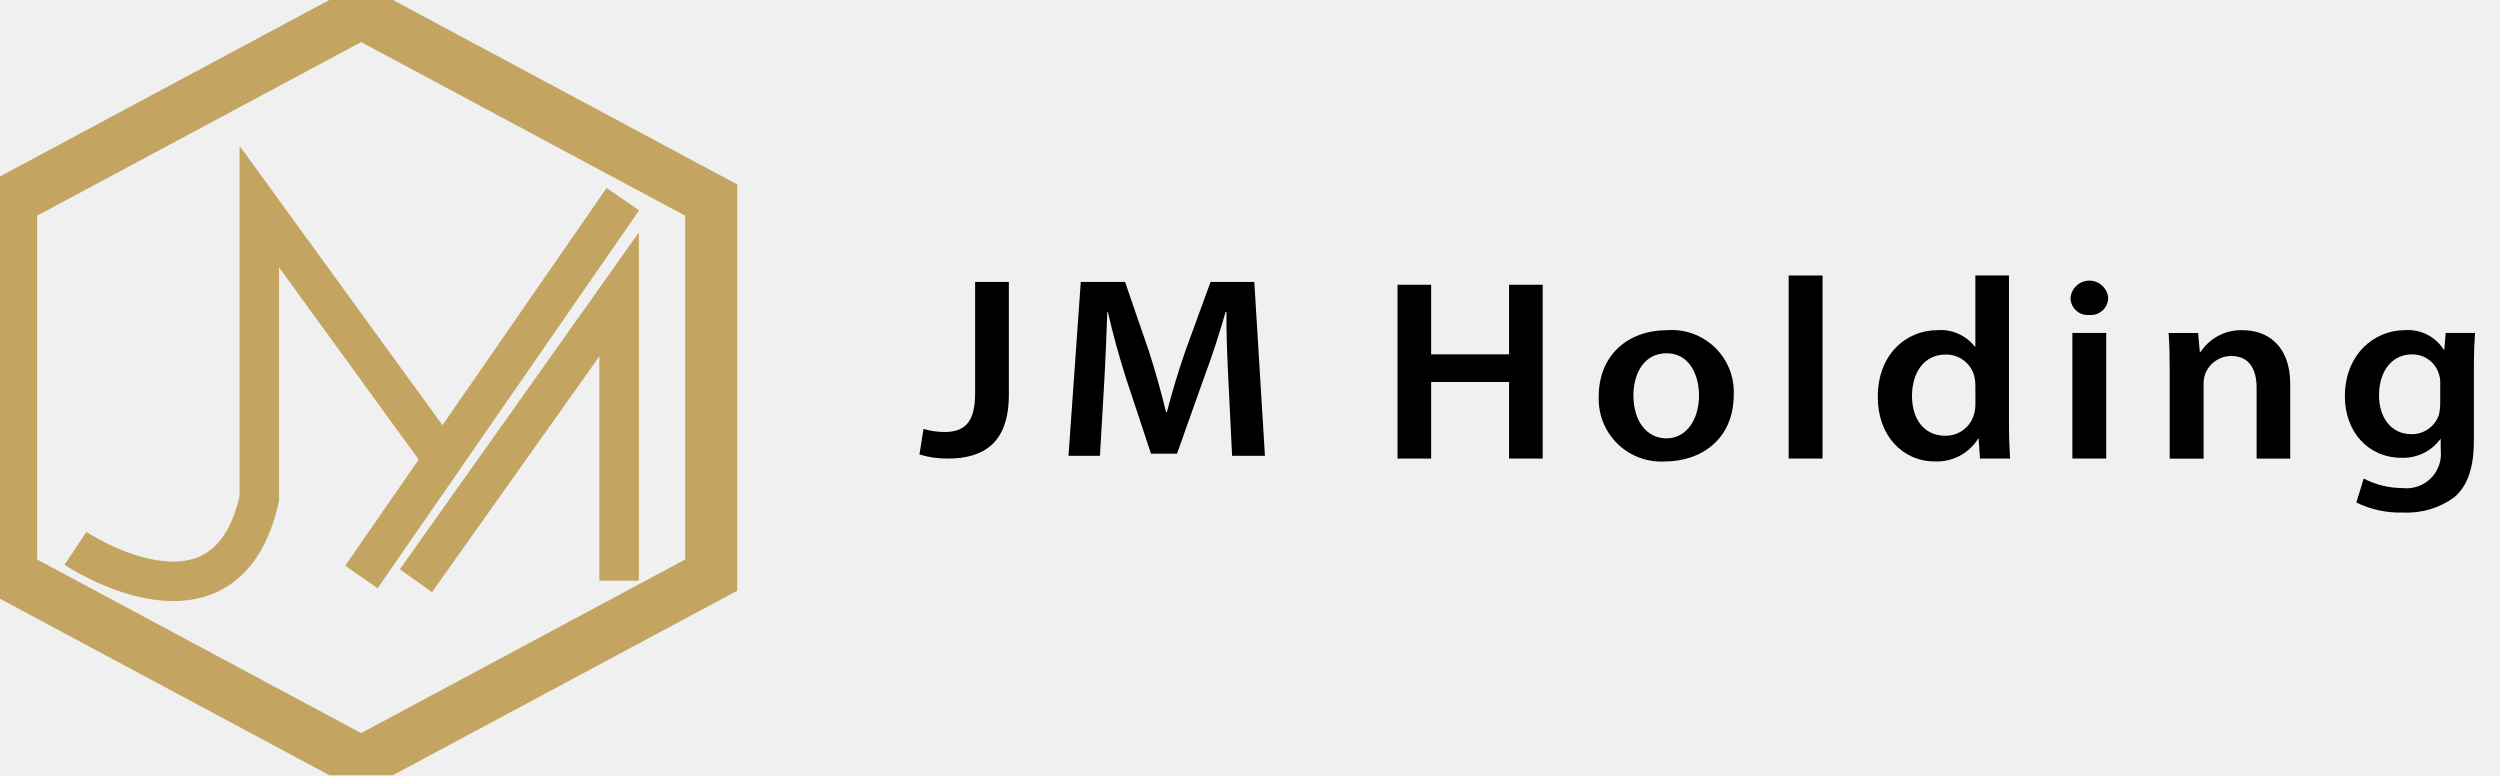
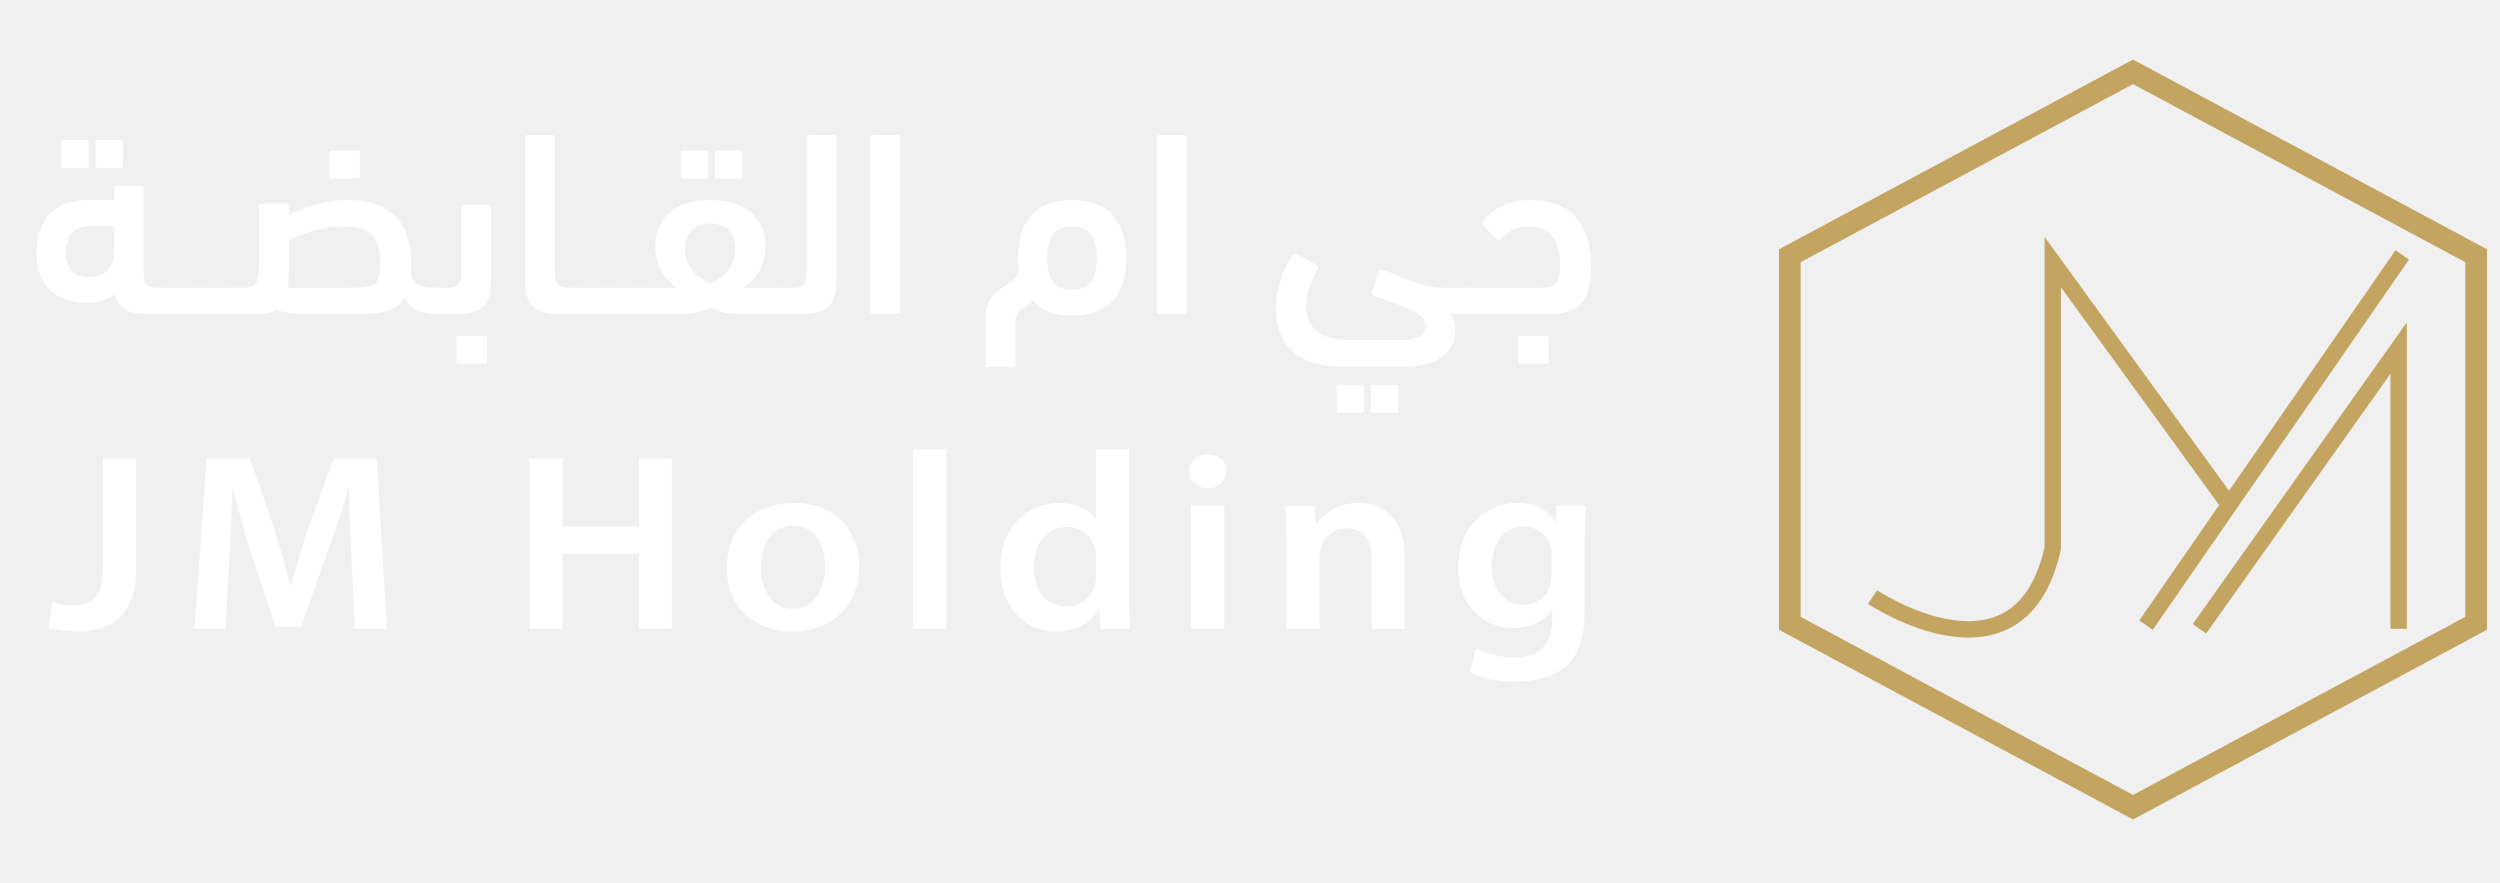
- <svg xmlns="http://www.w3.org/2000/svg" id="Group_15" data-name="Group 15" width="200" height="62.02" viewBox="0 0 200 62.02">
-   <defs>
-     <clipPath id="clip-path">
-       <rect id="Rectangle_7" data-name="Rectangle 7" width="200" height="62.02" fill="none" />
-     </clipPath>
-   </defs>
-   <g id="Group_12" data-name="Group 12">
-     <g id="Group_11" data-name="Group 11" clip-path="url(#clip-path)">
-       <path id="Path_45" data-name="Path 45" d="M393.975,17.371,365.966,2.365,337.96,17.371v30l28.006,15.006,28.01-15.006Z" transform="translate(-337.077 -1.364)" fill="none" stroke="#c3a461" stroke-width="4.169" />
+ <svg xmlns="http://www.w3.org/2000/svg" version="1.1" id="Layer_1" x="0px" y="0px" viewBox="0 0 481.89 170.08" style="enable-background:new 0 0 481.89 170.08;" xml:space="preserve">
+   <style type="text/css">
+ 	.st0{fill:none;stroke:#C3A461;stroke-width:4.169;stroke-miterlimit:10;}
+ 	.st1{fill:none;stroke:#C3A461;stroke-width:3.157;stroke-miterlimit:10;}
+ 	.st2{fill:#FFFFFF;}
+ </style>
+   <g>
+     <polygon class="st0" points="345,49.29 411.15,13.85 477.29,49.29 477.29,120.15 411.15,155.59 345,120.15  " />
+     <polyline class="st1" points="423.96,121.2 462.35,67.1 462.35,121.2  " />
+     <line class="st1" x1="463.05" y1="49.12" x2="413.66" y2="120.5" />
+     <path class="st1" d="M360.95,115.09c0,0,28.44,19.02,34.73-9.42V50.52l34.01,46.81" />
+   </g>
+   <g>
+     <g>
+       <path class="st2" d="M19.88,88.36h6.35v21.29c0,9.06-4.65,12.08-11.57,12.08c-1.76,0-3.98-0.29-5.32-0.78l0.77-4.82    c1.03,0.29,2.43,0.58,3.92,0.58c3.61,0,5.83-1.56,5.83-7.26V88.36z" />
+       <path class="st2" d="M67.75,107.8c-0.21-4.24-0.46-9.35-0.41-13.79h-0.15c-1.14,4-2.58,8.43-4.13,12.57l-5.06,14.23h-4.91    l-4.65-14.03c-1.34-4.19-2.58-8.67-3.51-12.76h-0.1c-0.15,4.29-0.36,9.5-0.62,13.98l-0.77,13.2h-5.94l2.32-32.84h8.37l4.54,13.2    c1.24,3.85,2.32,7.75,3.2,11.4h0.15c0.93-3.56,2.12-7.6,3.46-11.45l4.8-13.15h8.26l2.01,32.84h-6.2L67.75,107.8z" />
+       <path class="st2" d="M108.44,88.36v13.15h14.72V88.36h6.35v32.84h-6.35v-14.47h-14.72v14.47h-6.35V88.36H108.44z" />
+       <path class="st2" d="M165.61,109.12c0,8.72-6.51,12.62-12.91,12.62c-7.13,0-12.6-4.63-12.6-12.23c0-7.79,5.42-12.57,13.01-12.57    C160.6,96.94,165.61,101.9,165.61,109.12z M146.66,109.36c0,4.58,2.38,8.04,6.25,8.04c3.61,0,6.15-3.36,6.15-8.14    c0-3.7-1.76-7.94-6.09-7.94C148.46,101.32,146.66,105.41,146.66,109.36z" />
+       <path class="st2" d="M175.99,86.61h6.4v34.59h-6.4V86.61z" />
+       <path class="st2" d="M217.61,86.61v27.92c0,2.44,0.1,5.07,0.21,6.67h-5.68l-0.26-3.75h-0.1c-1.5,2.63-4.54,4.29-8.21,4.29    c-5.99,0-10.74-4.82-10.74-12.13c-0.05-7.94,5.22-12.67,11.26-12.67c3.46,0,5.94,1.36,7.07,3.12h0.1V86.61H217.61z M211.26,107.36    c0-0.49-0.05-1.07-0.15-1.56c-0.57-2.34-2.58-4.24-5.47-4.24c-4.08,0-6.35,3.41-6.35,7.84c0,4.34,2.27,7.5,6.3,7.5    c2.58,0,4.85-1.66,5.47-4.24c0.15-0.54,0.21-1.12,0.21-1.75V107.36z" />
+       <path class="st2" d="M236.36,90.85c0,1.8-1.39,3.22-3.61,3.22c-2.12,0-3.51-1.41-3.51-3.22c0-1.85,1.45-3.26,3.56-3.26    C234.97,87.58,236.31,88.99,236.36,90.85z M229.59,121.2V97.47h6.4v23.73H229.59z" />
+       <path class="st2" d="M247.98,104.54c0-2.73-0.05-5.02-0.21-7.06h5.58l0.31,3.56h0.16c1.08-1.85,3.82-4.09,8-4.09    c4.39,0,8.93,2.68,8.93,10.18v14.08h-6.35v-13.4c0-3.41-1.34-5.99-4.8-5.99c-2.53,0-4.29,1.71-4.96,3.51    c-0.21,0.54-0.26,1.27-0.26,1.95v13.93h-6.4V104.54z" />
+       <path class="st2" d="M305.66,97.47c-0.1,1.61-0.21,3.56-0.21,6.82v13.45c0,4.97-1.08,8.53-3.72,10.77    c-2.63,2.19-6.25,2.87-9.71,2.87c-3.2,0-6.61-0.63-8.78-1.9l1.39-4.53c1.6,0.88,4.29,1.8,7.33,1.8c4.13,0,7.23-2.05,7.23-7.16    v-2.05h-0.1c-1.45,2.09-4.03,3.51-7.33,3.51c-6.25,0-10.69-4.87-10.69-11.6c0-7.79,5.37-12.52,11.41-12.52    c3.82,0,6.09,1.75,7.28,3.7h0.1l0.26-3.17H305.66z M299.1,106.97c0-0.54-0.05-1.12-0.21-1.61c-0.67-2.19-2.48-3.85-5.16-3.85    c-3.56,0-6.2,2.92-6.2,7.75c0,4.04,2.17,7.31,6.14,7.31c2.38,0,4.44-1.46,5.16-3.61c0.15-0.63,0.26-1.46,0.26-2.14V106.97z" />
    </g>
  </g>
-   <path id="Path_46" data-name="Path 46" d="M416.92,78.522l16.255-22.907V78.522" transform="translate(-383.646 -32.066)" fill="none" stroke="#c3a461" stroke-width="3.157" />
-   <line id="Line_3" data-name="Line 3" x1="20.913" y2="30.224" transform="translate(28.913 15.936)" fill="none" stroke="#c3a461" stroke-width="3.157" />
-   <g id="Group_14" data-name="Group 14">
-     <g id="Group_13" data-name="Group 13" clip-path="url(#clip-path)">
-       <path id="Path_47" data-name="Path 47" d="M353.91,66.376s12.042,8.054,14.706-3.989V39.035l14.4,19.821" transform="translate(-347.872 -22.506)" fill="none" stroke="#c3a461" stroke-width="3.157" />
-       <path id="Path_48" data-name="Path 48" d="M6.763,76.875H9.452V85.89c0,3.836-1.969,5.115-4.9,5.115a7.5,7.5,0,0,1-2.253-.33l.326-2.041a6.247,6.247,0,0,0,1.66.246c1.529,0,2.469-.661,2.469-3.074v-8.93Z" transform="translate(71.256 -54.319)" />
-       <path id="Path_49" data-name="Path 49" d="M43.269,85.106c-.089-1.8-.195-3.959-.174-5.839h-.064c-.483,1.694-1.092,3.569-1.749,5.322L39.14,90.615H37.061l-1.969-5.941C34.525,82.9,34,81,33.606,79.272h-.042c-.064,1.816-.152,4.023-.263,5.92l-.326,5.589H30.46l.982-13.905h3.544l1.922,5.589c.525,1.63.982,3.282,1.355,4.827h.064c.394-1.507.9-3.218,1.465-4.848l2.032-5.568h3.5l.851,13.905H43.548Z" transform="translate(55.02 -54.319)" />
-       <path id="Path_50" data-name="Path 50" d="M97.739,76.875v5.568h6.233V76.875h2.689V90.78h-2.689V84.653H97.739V90.78H95.05V76.875Z" transform="translate(16.753 -54.095)" />
-       <path id="Path_51" data-name="Path 51" d="M143.862,90.612c0,3.692-2.757,5.344-5.466,5.344a5,5,0,0,1-5.335-5.179c0-3.3,2.295-5.322,5.509-5.322a4.96,4.96,0,0,1,5.293,5.157m-8.024.1c0,1.939,1.008,3.4,2.646,3.4,1.529,0,2.6-1.423,2.6-3.447,0-1.567-.745-3.362-2.579-3.362-1.91,0-2.672,1.732-2.672,3.4" transform="translate(-5.163 -59.042)" />
-       <rect id="Rectangle_8" data-name="Rectangle 8" width="2.71" height="14.646" transform="translate(143.094 22.039)" />
-       <path id="Path_52" data-name="Path 52" d="M196.282,75.125V86.947c0,1.033.042,2.147.089,2.824h-2.405l-.11-1.588h-.042A3.885,3.885,0,0,1,190.337,90c-2.536,0-4.548-2.041-4.548-5.136C185.769,81.5,188,79.5,190.558,79.5a3.451,3.451,0,0,1,2.994,1.321h.042v-5.7Zm-2.689,8.786a3.49,3.49,0,0,0-.064-.661,2.324,2.324,0,0,0-2.316-1.8c-1.728,0-2.689,1.444-2.689,3.32,0,1.838.961,3.176,2.668,3.176a2.344,2.344,0,0,0,2.316-1.8,2.757,2.757,0,0,0,.089-.741v-1.5Z" transform="translate(-35.565 -53.086)" />
-       <path id="Path_53" data-name="Path 53" d="M225.215,77.485a1.391,1.391,0,0,1-1.529,1.363,1.375,1.375,0,0,1-1.486-1.363,1.513,1.513,0,0,1,3.015,0m-2.867,2.8h2.71V90.336h-2.71Z" transform="translate(-56.558 -53.651)" />
-       <path id="Path_54" data-name="Path 54" d="M240.819,88.679c0-1.156-.021-2.126-.089-2.989h2.363l.131,1.507h.068a3.885,3.885,0,0,1,3.387-1.732c1.859,0,3.781,1.135,3.781,4.31v5.962h-2.689V90.063c0-1.444-.567-2.536-2.032-2.536a2.245,2.245,0,0,0-2.1,1.486,2.424,2.424,0,0,0-.11.826v5.9h-2.71Z" transform="translate(-67.242 -59.048)" />
-       <path id="Path_55" data-name="Path 55" d="M284.442,85.674c-.042.682-.089,1.507-.089,2.888v5.7c0,2.1-.457,3.612-1.575,4.56a6.38,6.38,0,0,1-4.111,1.215,7.893,7.893,0,0,1-3.718-.8l.589-1.918a6.716,6.716,0,0,0,3.1.762A2.751,2.751,0,0,0,281.7,95.04v-.868h-.042a3.671,3.671,0,0,1-3.1,1.486c-2.646,0-4.526-2.062-4.526-4.912,0-3.3,2.274-5.3,4.831-5.3a3.4,3.4,0,0,1,3.083,1.567h.042l.11-1.342h2.346ZM281.664,89.7a2.266,2.266,0,0,0-.089-.682,2.211,2.211,0,0,0-2.185-1.63c-1.507,0-2.625,1.236-2.625,3.282,0,1.711.919,3.1,2.6,3.1a2.278,2.278,0,0,0,2.185-1.529,4.244,4.244,0,0,0,.11-.906V89.7Z" transform="translate(-86.442 -59.036)" />
+   <g>
+     <g>
+       <path class="st2" d="M22.02,38.55v-2.18c0-0.35,0.15-0.51,0.51-0.51h4.66c0.35,0,0.51,0.15,0.51,0.51v16.41    c0,2.03,0.76,2.68,2.43,2.68h1.92c1.37,0,2.03,0.86,2.03,2.53c0,2.03-0.61,2.48-2.03,2.48h-4.1c-3.29,0-5.12-1.01-5.72-3.9    c-1.42,1.22-3.44,1.82-5.62,1.82c-5.27,0-9.57-2.89-9.57-9.57c0-7.85,4.86-10.28,9.93-10.28H22.02z M12.35,32.37    c-0.35,0-0.51-0.15-0.51-0.51v-4.36c0-0.35,0.15-0.51,0.51-0.51h4.25c0.35,0,0.51,0.15,0.51,0.51v4.36c0,0.35-0.15,0.51-0.51,0.51    H12.35z M22.02,47.92v-4.3h-4.51c-2.89,0-4.81,1.22-4.81,5.22c0,3.09,1.72,4.56,4.56,4.56C20.45,53.39,22.02,51.57,22.02,47.92z     M18.93,32.37c-0.35,0-0.51-0.15-0.51-0.51v-4.36c0-0.35,0.15-0.51,0.51-0.51h4.25c0.35,0,0.51,0.15,0.51,0.51v4.36    c0,0.35-0.15,0.51-0.51,0.51H18.93z" />
+       <path class="st2" d="M32.66,60.48c-1.37,0-1.77-0.56-1.77-2.38c0-2.03,0.35-2.63,1.77-2.63h6.08c1.37,0,2.03,0.66,2.03,2.48    c0,2.08-0.61,2.53-2.03,2.53H32.66z" />
+       <path class="st2" d="M38.73,60.48c-1.37,0-1.77-0.56-1.77-2.38c0-2.03,0.35-2.63,1.77-2.63h6.08c1.37,0,2.03,0.66,2.03,2.48    c0,2.08-0.61,2.53-2.03,2.53H38.73z" />
+       <path class="st2" d="M55.65,41.39c3.24-1.57,7.14-2.84,11.24-2.84c8.81,0,12.36,4.76,12.36,12.1c0,0.66-0.05,1.27-0.05,1.67    c0.05,2.03,1.62,3.14,4.2,3.14h0.86c1.37,0,2.03,0.66,2.03,2.43c0,1.98-0.61,2.58-2.03,2.58c-2.89,0-5.22-0.61-6.28-3.19    c-1.42,2.68-4.05,3.19-8.51,3.19H59.5c-2.08,0-4.76-0.05-6.13-0.86c-1.06,0.76-2.33,0.86-4.1,0.86h-4.2    c-1.37,0-2.03-0.51-2.03-2.38c0-2.18,0.61-2.63,2.03-2.63h2.33c2.53,0,2.53-2.38,2.53-5.27V39.77c0-0.35,0.15-0.51,0.51-0.51h4.71    c0.35,0,0.51,0.15,0.51,0.51V41.39z M55.65,46.35v6.89c0,0.81-0.05,1.57-0.2,2.23h10.99c5.82,0,6.84,0,6.84-5.06    c0-4.3-1.57-6.79-7.19-6.79C62.23,43.62,58.48,44.98,55.65,46.35z M64,34.4c-0.35,0-0.51-0.15-0.51-0.51v-4.36    c0-0.35,0.15-0.51,0.51-0.51h4.86c0.35,0,0.51,0.15,0.51,0.51v4.36c0,0.35-0.15,0.51-0.51,0.51H64z" />
+       <path class="st2" d="M84.01,60.48c-1.37,0-2.03-0.35-2.03-1.77c0-1.67,0.61-3.24,2.03-3.24h2.48c1.67,0,2.43-0.66,2.43-2.68V39.97    c0-0.35,0.15-0.51,0.51-0.51h4.71c0.35,0,0.51,0.15,0.51,0.51V54.1c0,4.46-1.67,6.38-5.93,6.38H84.01z M88.51,70.1    c-0.35,0-0.51-0.15-0.51-0.51v-4.35c0-0.35,0.15-0.51,0.51-0.51h4.86c0.35,0,0.51,0.15,0.51,0.51v4.35c0,0.35-0.15,0.51-0.51,0.51    H88.51z" />
+       <path class="st2" d="M101.22,26.55c0-0.35,0.15-0.51,0.51-0.51h4.71c0.35,0,0.51,0.15,0.51,0.51v26.23c0,2.03,0.76,2.68,2.43,2.68    h1.77c1.37,0,2.03,0.71,2.03,2.58c0,2.08-0.61,2.43-2.03,2.43h-4c-4.25,0-5.93-1.92-5.93-6.38V26.55z" />
+       <path class="st2" d="M111.15,60.48c-1.37,0-1.77-0.56-1.77-2.38c0-2.03,0.35-2.63,1.77-2.63h6.08c1.37,0,2.03,0.66,2.03,2.48    c0,2.08-0.61,2.53-2.03,2.53H111.15z" />
+       <path class="st2" d="M117.23,60.48c-1.37,0-1.77-0.56-1.77-2.38c0-2.03,0.35-2.63,1.77-2.63h6.08c1.37,0,2.03,0.66,2.03,2.48    c0,2.08-0.61,2.53-2.03,2.53H117.23z" />
+       <path class="st2" d="M147.56,47.57c0,3.29-1.62,6.13-4.2,7.9h7.19c1.37,0,2.03,0.51,2.03,2.38c0,1.98-0.61,2.63-2.03,2.63h-7.04    c-2.43,0-4.56,0-6.53-1.22c-2.23,1.22-4.96,1.22-6.94,1.22h-6.74c-1.37,0-2.03-0.76-2.03-2.58c0-1.98,0.61-2.43,2.03-2.43h7.14    c-2.48-1.77-4.15-4.61-4.15-7.9c0-5.47,3.7-9.01,10.64-9.01C143.86,38.55,147.56,42.1,147.56,47.57z M131.71,34.4    c-0.35,0-0.51-0.15-0.51-0.51v-4.36c0-0.35,0.15-0.51,0.51-0.51h4.25c0.35,0,0.51,0.15,0.51,0.51v4.36c0,0.35-0.15,0.51-0.51,0.51    H131.71z M132.06,47.97c0,3.44,2.18,5.47,4.86,6.63c2.63-1.17,4.81-3.19,4.81-6.63c0-3.24-2.18-4.91-4.81-4.91    C134.29,43.06,132.06,44.73,132.06,47.97z M138.29,34.4c-0.35,0-0.51-0.15-0.51-0.51v-4.36c0-0.35,0.15-0.51,0.51-0.51h4.25    c0.35,0,0.51,0.15,0.51,0.51v4.36c0,0.35-0.15,0.51-0.51,0.51H138.29z" />
+       <path class="st2" d="M150.55,60.48c-1.37,0-2.03-0.46-2.03-2.43c0-1.87,0.61-2.58,2.03-2.58h2.48c1.67,0,2.43-0.66,2.43-2.68    V26.55c0-0.35,0.15-0.51,0.51-0.51h4.71c0.35,0,0.51,0.15,0.51,0.51V54.1c0,4.46-1.67,6.38-5.93,6.38H150.55z" />
+       <path class="st2" d="M173.49,59.98c0,0.35-0.15,0.51-0.51,0.51h-4.71c-0.35,0-0.51-0.15-0.51-0.51V26.55    c0-0.35,0.15-0.51,0.51-0.51h4.71c0.35,0,0.51,0.15,0.51,0.51V59.98z" />
+       <path class="st2" d="M198.96,57.85c-1.06,1.72-3.24,1.32-3.24,4.46v8.41H190v-9.47c0-6.53,5.93-5.47,6.33-9.22    c-0.05-0.66-0.1-1.37-0.1-2.18c0-8.31,4.46-11.29,10.43-11.29c5.98,0,10.43,2.99,10.43,11.29c0,7.9-4.31,10.99-10.43,10.99    C203.37,60.84,200.73,59.92,198.96,57.85z M201.85,49.75c0,4.3,1.57,6.08,4.81,6.08s4.76-1.82,4.76-6.08    c0-4.1-1.57-6.13-4.76-6.13C203.47,43.62,201.85,45.64,201.85,49.75z" />
+       <path class="st2" d="M228.69,59.98c0,0.35-0.15,0.51-0.51,0.51h-4.71c-0.35,0-0.51-0.15-0.51-0.51V26.55    c0-0.35,0.15-0.51,0.51-0.51h4.71c0.35,0,0.51,0.15,0.51,0.51V59.98z" />
+       <path class="st2" d="M269.51,65.55c4.05,0,5.27-1.11,5.27-2.68c0-2.58-3.09-3.34-10.03-5.93c-0.3-0.1-0.41-0.3-0.3-0.61l1.37-4    c0.1-0.35,0.3-0.46,0.61-0.35c4.3,1.62,7.75,3.49,11.6,3.49h5.06c1.37,0,2.03,0.56,2.03,2.33c0,1.98-0.61,2.68-2.03,2.68h-3.49    c0.35,0.56,0.91,1.82,0.91,3.19c0,3.75-2.79,7.04-10.03,7.04h-11.55c-8.76,0-13.01-4.36-13.01-11.29c0-3.75,1.57-7.9,3.29-10.28    c0.15-0.25,0.41-0.3,0.71-0.1l4,2.08c0.25,0.15,0.3,0.41,0.15,0.66c-1.17,1.87-2.33,4.51-2.33,7.14c0,5.06,4,6.63,7.9,6.63H269.51    z M258.16,79.57c-0.35,0-0.51-0.15-0.51-0.51v-4.36c0-0.35,0.15-0.51,0.51-0.51h4.25c0.35,0,0.51,0.15,0.51,0.51v4.36    c0,0.35-0.15,0.51-0.51,0.51H258.16z M264.74,79.57c-0.35,0-0.51-0.15-0.51-0.51v-4.36c0-0.35,0.15-0.51,0.51-0.51H269    c0.35,0,0.51,0.15,0.51,0.51v4.36c0,0.35-0.15,0.51-0.51,0.51H264.74z" />
+       <path class="st2" d="M283.08,60.48c-1.37,0-2.03-0.71-2.03-2.53c0-1.98,0.61-2.48,2.03-2.48h13.47c3.49,0,4.15-1.01,4.15-4.3    c0-4.36-1.47-7.55-6.03-7.55c-2.23,0-4.05,0.96-5.47,2.43c-0.25,0.25-0.46,0.25-0.71,0.05l-2.63-2.73    c-0.25-0.25-0.3-0.51-0.1-0.71c2.08-2.38,4.81-4.1,9.06-4.1c9.07,0,11.85,5.93,11.85,12.76c0,7.29-2.68,9.17-7.95,9.17H283.08z     M293.15,70.1c-0.35,0-0.51-0.15-0.51-0.51v-4.35c0-0.35,0.15-0.51,0.51-0.51h4.86c0.35,0,0.51,0.15,0.51,0.51v4.35    c0,0.35-0.15,0.51-0.51,0.51H293.15z" />
    </g>
  </g>
</svg>
